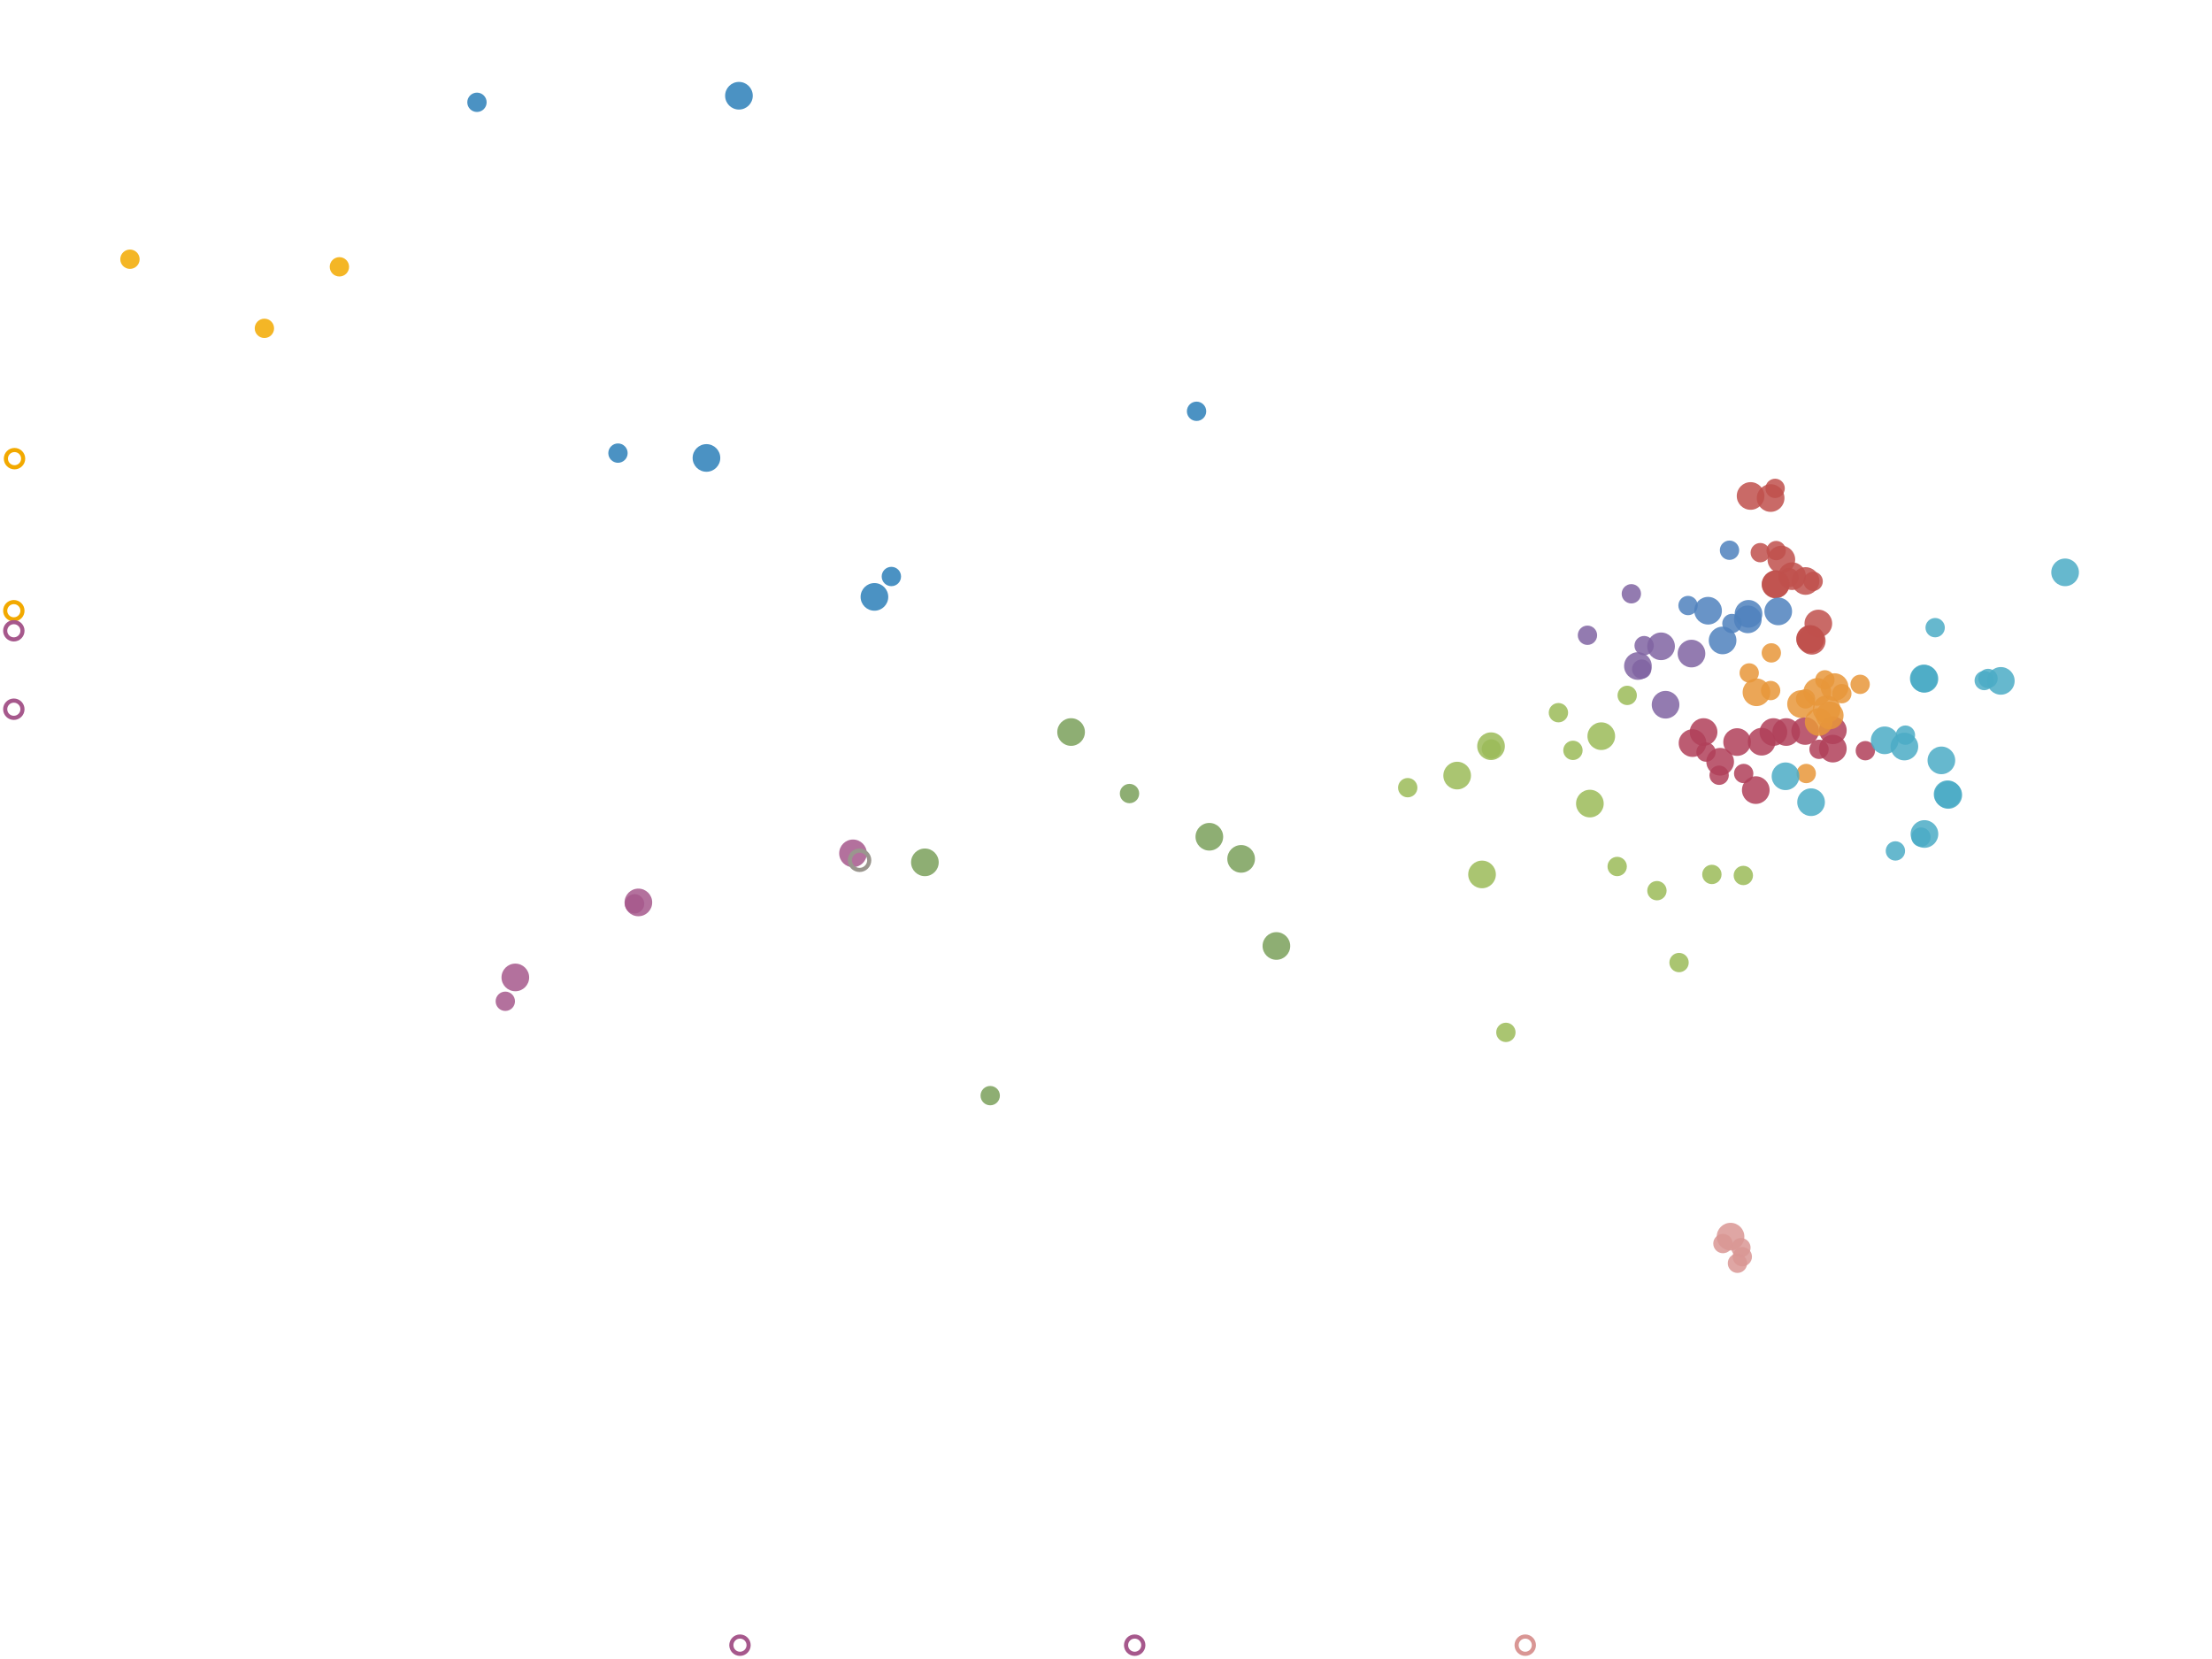
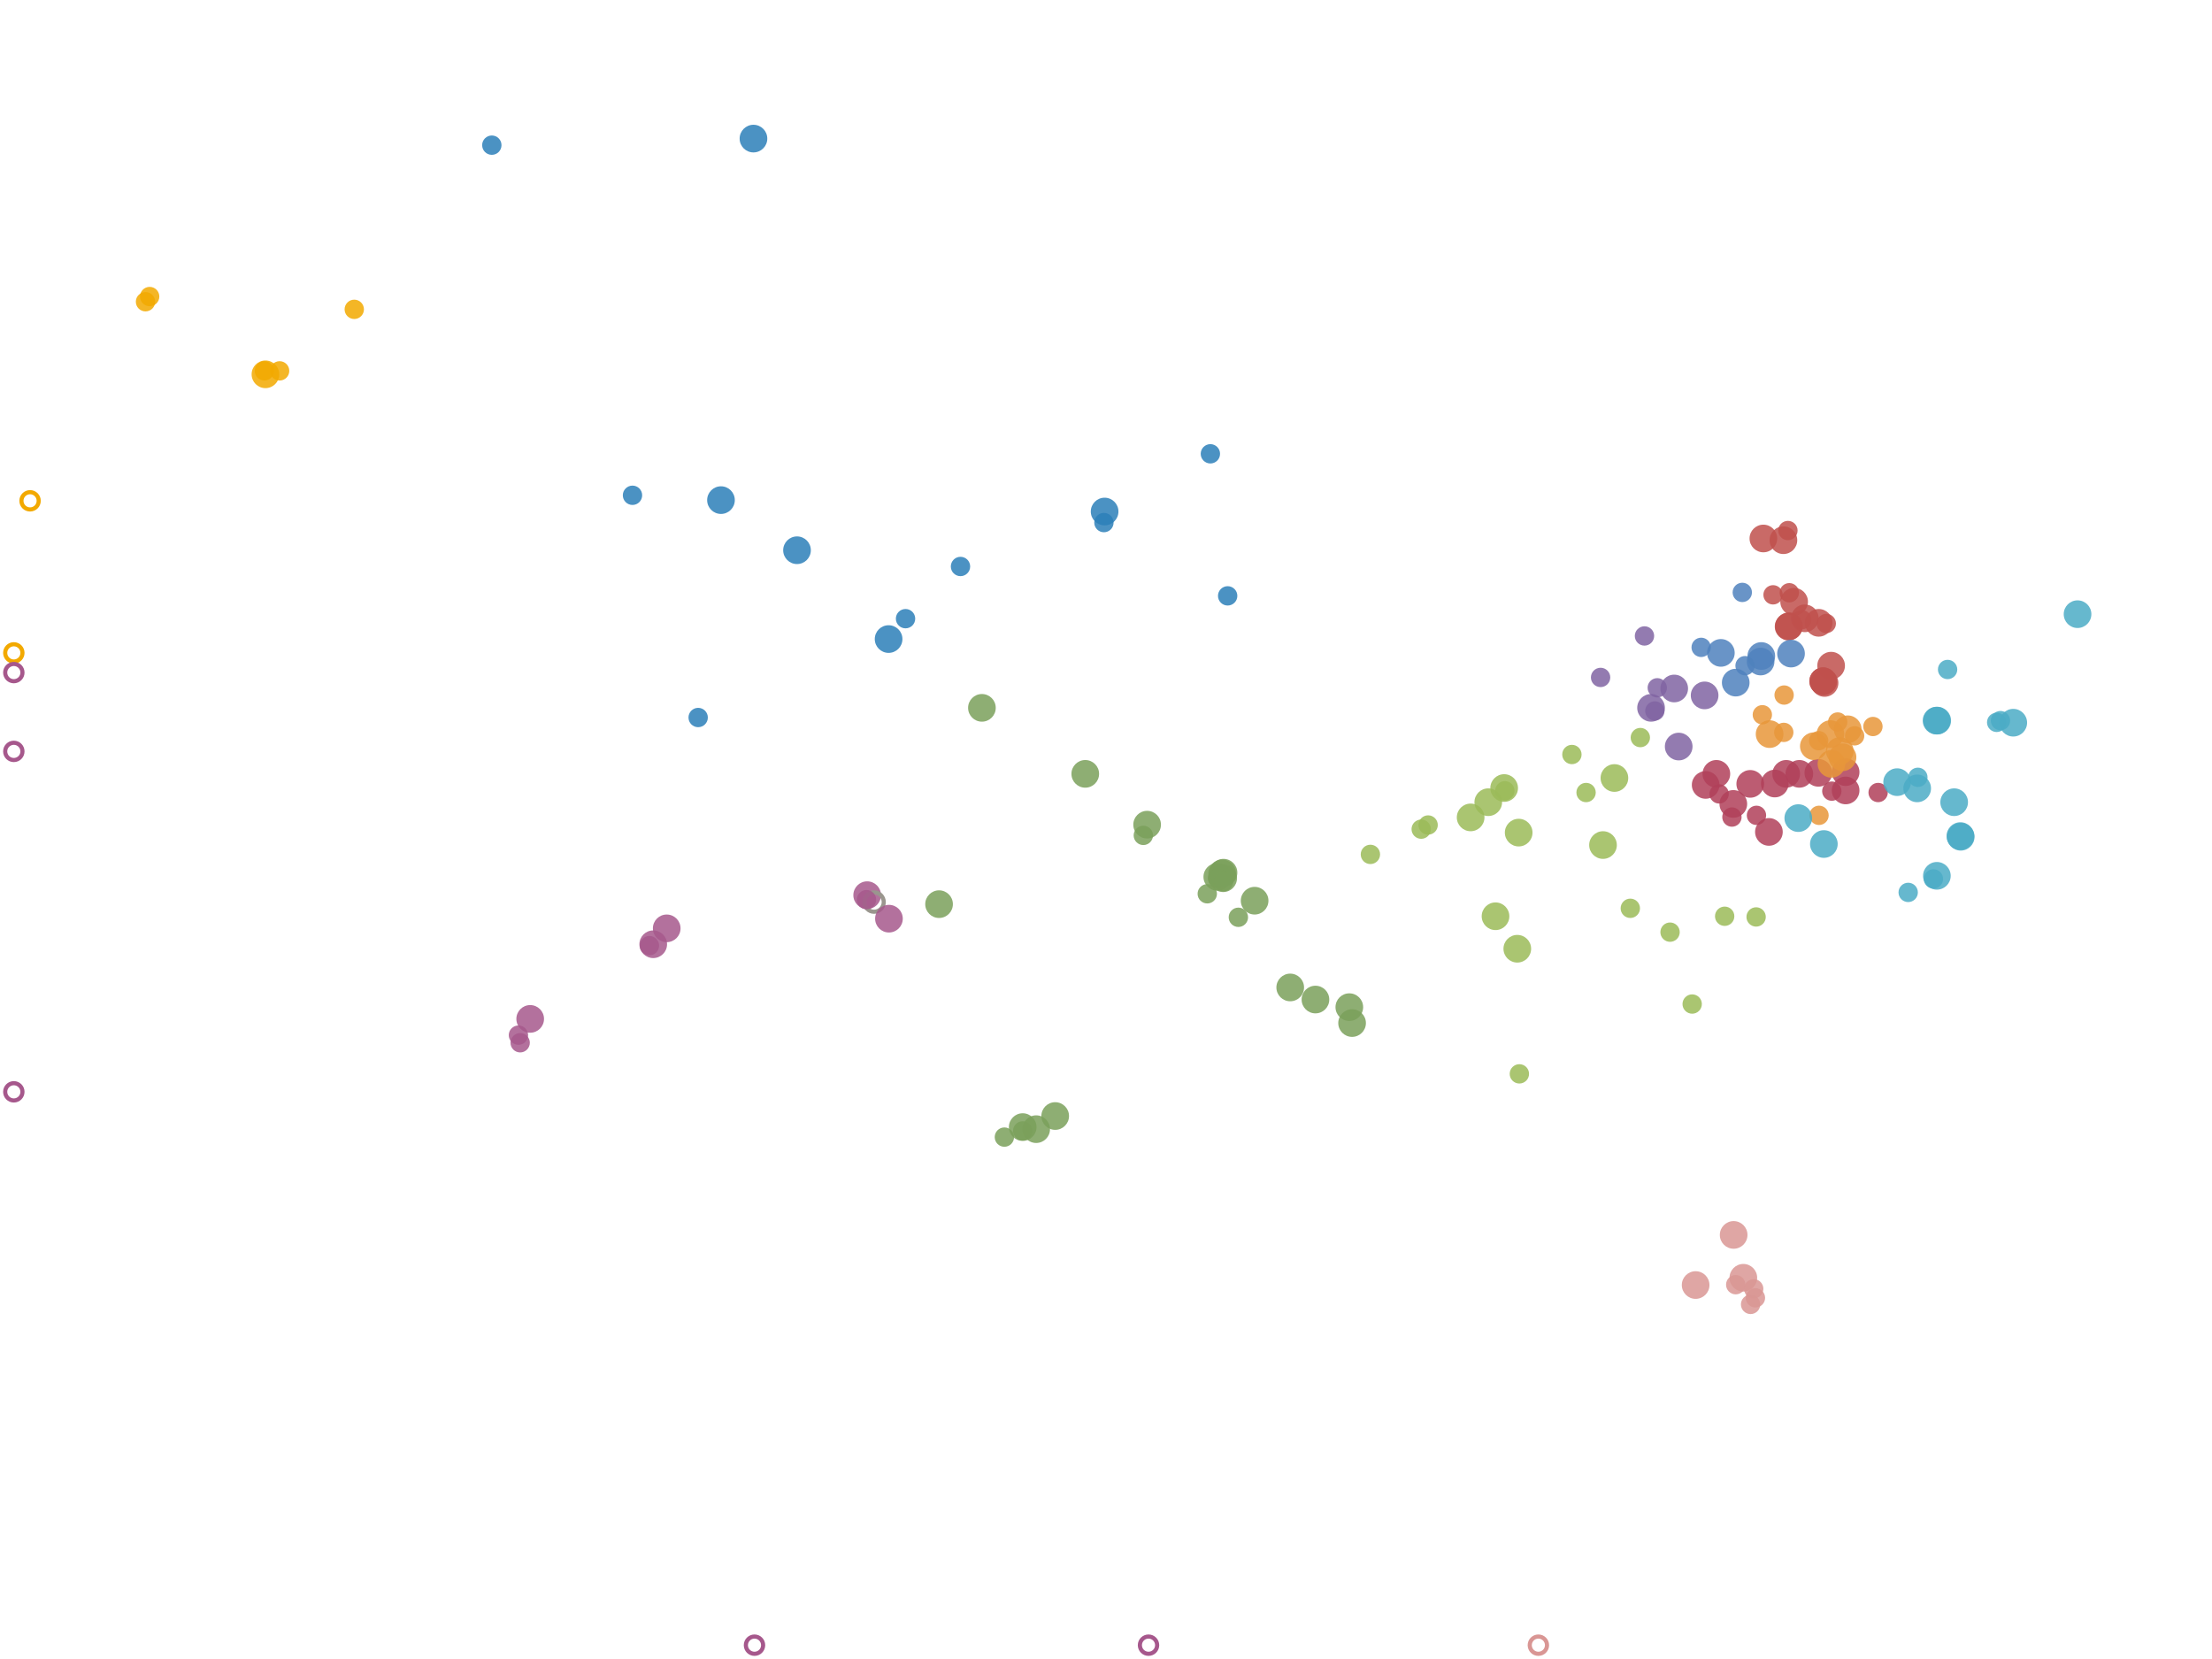
<svg xmlns="http://www.w3.org/2000/svg" viewBox="0 0 640 480" width="640" height="480" role="img" aria-labelledby="t d">
  <g>
-     <circle cx="489.7" cy="215" r="4" fill="#B0405A" fill-opacity=".85" />
-     <circle cx="509.7" cy="214.6" r="4" fill="#B0405A" fill-opacity=".85" />
-     <circle cx="508" cy="228.6" r="4" fill="#B0405A" fill-opacity=".85" />
-     <circle cx="502.6" cy="214.7" r="4" fill="#B0405A" fill-opacity=".85" />
-     <circle cx="492.9" cy="211.8" r="4" fill="#B0405A" fill-opacity=".85" />
-     <circle cx="493.6" cy="217.6" r="2.8" fill="#B0405A" fill-opacity=".85" />
-     <circle cx="497.7" cy="220.4" r="4" fill="#B0405A" fill-opacity=".85" />
-     <circle cx="497.4" cy="224.3" r="2.8" fill="#B0405A" fill-opacity=".85" />
-     <circle cx="504.5" cy="223.8" r="2.8" fill="#B0405A" fill-opacity=".85" />
-     <circle cx="530.3" cy="216.6" r="4" fill="#B0405A" fill-opacity=".85" />
-     <circle cx="522.3" cy="211.5" r="4" fill="#B0405A" fill-opacity=".85" />
-     <circle cx="516.8" cy="211.8" r="4" fill="#B0405A" fill-opacity=".85" />
-     <circle cx="513.1" cy="211.8" r="4" fill="#B0405A" fill-opacity=".85" />
-     <circle cx="526.3" cy="216.8" r="2.8" fill="#B0405A" fill-opacity=".85" />
-     <circle cx="530.3" cy="211.3" r="4" fill="#B0405A" fill-opacity=".85" />
-     <circle cx="539.7" cy="217.2" r="2.8" fill="#B0405A" fill-opacity=".85" />
-     <circle cx="508.2" cy="200.3" r="4" fill="#E8973A" fill-opacity=".85" />
-     <circle cx="526.2" cy="208.9" r="4" fill="#E8973A" fill-opacity=".85" />
-     <circle cx="525.8" cy="200.2" r="4" fill="#E8973A" fill-opacity=".85" />
-     <circle cx="522.4" cy="202.2" r="2.8" fill="#E8973A" fill-opacity=".85" />
-     <circle cx="532.9" cy="200.7" r="2.8" fill="#E8973A" fill-opacity=".85" />
-     <circle cx="522.6" cy="223.8" r="2.8" fill="#E8973A" fill-opacity=".85" />
-     <circle cx="528" cy="196.7" r="2.8" fill="#E8973A" fill-opacity=".85" />
-     <circle cx="481.9" cy="203.9" r="4" fill="#8064A2" fill-opacity=".85" />
-     <circle cx="473.9" cy="192.7" r="4" fill="#8064A2" fill-opacity=".85" />
-     <circle cx="472" cy="171.8" r="2.8" fill="#8064A2" fill-opacity=".85" />
-     <circle cx="475.7" cy="186.8" r="2.8" fill="#8064A2" fill-opacity=".85" />
-     <circle cx="459.3" cy="183.8" r="2.8" fill="#8064A2" fill-opacity=".85" />
-     <circle cx="494.2" cy="176.7" r="4" fill="#4F81BD" fill-opacity=".85" />
-     <circle cx="488.4" cy="175.2" r="2.8" fill="#4F81BD" fill-opacity=".85" />
-     <circle cx="500.4" cy="159.2" r="2.8" fill="#4F81BD" fill-opacity=".85" />
-     <circle cx="501.1" cy="180.4" r="2.8" fill="#4F81BD" fill-opacity=".85" />
-     <circle cx="522.4" cy="168.1" r="4" fill="#C0504D" fill-opacity=".85" />
-     <circle cx="517.6" cy="167.1" r="2.8" fill="#C0504D" fill-opacity=".85" />
-     <circle cx="509.3" cy="159.9" r="2.8" fill="#C0504D" fill-opacity=".85" />
-     <circle cx="545.3" cy="214.2" r="4" fill="#4BACC6" fill-opacity=".85" />
-     <circle cx="551" cy="216" r="4" fill="#4BACC6" fill-opacity=".85" />
-     <circle cx="551.3" cy="212.7" r="2.8" fill="#4BACC6" fill-opacity=".85" />
-     <circle cx="561.7" cy="220" r="4" fill="#4BACC6" fill-opacity=".85" />
-     <circle cx="524" cy="232.1" r="4" fill="#4BACC6" fill-opacity=".85" />
-     <circle cx="559.9" cy="181.6" r="2.8" fill="#4BACC6" fill-opacity=".85" />
-     <circle cx="574.1" cy="196.9" r="2.8" fill="#4BACC6" fill-opacity=".85" />
-     <circle cx="555.8" cy="242.2" r="2.8" fill="#4BACC6" fill-opacity=".85" />
-     <circle cx="460" cy="232.5" r="4" fill="#9BBB59" fill-opacity=".85" />
-     <circle cx="463.3" cy="213" r="4" fill="#9BBB59" fill-opacity=".85" />
-     <circle cx="467.9" cy="250.7" r="2.8" fill="#9BBB59" fill-opacity=".85" />
-     <circle cx="504.4" cy="253.3" r="2.8" fill="#9BBB59" fill-opacity=".85" />
-     <circle cx="470.8" cy="201.2" r="2.8" fill="#9BBB59" fill-opacity=".85" />
-     <circle cx="500.7" cy="357.8" r="4" fill="#D99694" fill-opacity=".85" />
-     <circle cx="441.3" cy="476" r="2.5" fill="none" stroke="#D99694" stroke-width="1.2" />
-     <circle cx="503.7" cy="361" r="2.8" fill="#D99694" fill-opacity=".85" />
-     <circle cx="498.5" cy="359.8" r="2.8" fill="#D99694" fill-opacity=".85" />
-     <circle cx="504.1" cy="363.6" r="2.8" fill="#D99694" fill-opacity=".85" />
-     <circle cx="213.8" cy="27.7" r="4" fill="#2C7FB8" fill-opacity=".85" />
-     <circle cx="204.4" cy="132.5" r="4" fill="#2C7FB8" fill-opacity=".85" />
-     <circle cx="178.8" cy="131.1" r="2.8" fill="#2C7FB8" fill-opacity=".85" />
-     <circle cx="4" cy="176.7" r="2.5" fill="none" stroke="#F2A900" stroke-width="1.2" />
-     <circle cx="76.5" cy="95" r="2.8" fill="#F2A900" fill-opacity=".85" />
-     <circle cx="349.9" cy="242.1" r="4" fill="#7BA05B" fill-opacity=".85" />
-     <circle cx="326.8" cy="229.6" r="2.8" fill="#7BA05B" fill-opacity=".85" />
-     <circle cx="246.8" cy="246.9" r="4" fill="#A6588C" fill-opacity=".85" />
-     <circle cx="328.3" cy="476" r="2.5" fill="none" stroke="#A6588C" stroke-width="1.2" />
-     <circle cx="214.1" cy="476" r="2.5" fill="none" stroke="#A6588C" stroke-width="1.2" />
-     <circle cx="146.2" cy="289.7" r="2.8" fill="#A6588C" fill-opacity=".85" />
-     <circle cx="4" cy="182.5" r="2.5" fill="none" stroke="#A6588C" stroke-width="1.2" />
-     <circle cx="98.2" cy="77.2" r="2.8" fill="#F2A900" fill-opacity=".85" />
-     <circle cx="4.2" cy="132.7" r="2.5" fill="none" stroke="#F2A900" stroke-width="1.2" />
-     <circle cx="37.6" cy="75" r="2.8" fill="#F2A900" fill-opacity=".85" />
-     <circle cx="346.2" cy="119" r="2.8" fill="#2C7FB8" fill-opacity=".85" />
-     <circle cx="257.9" cy="166.8" r="2.8" fill="#2C7FB8" fill-opacity=".85" />
-     <circle cx="138" cy="29.6" r="2.8" fill="#2C7FB8" fill-opacity=".85" />
-     <circle cx="495.3" cy="253" r="2.8" fill="#9BBB59" fill-opacity=".85" />
-     <circle cx="435.7" cy="298.7" r="2.8" fill="#9BBB59" fill-opacity=".85" />
-     <circle cx="479.4" cy="257.7" r="2.8" fill="#9BBB59" fill-opacity=".85" />
-     <circle cx="407.3" cy="227.9" r="2.8" fill="#9BBB59" fill-opacity=".85" />
-     <circle cx="518.5" cy="166.7" r="4" fill="#C0504D" fill-opacity=".85" />
-     <circle cx="505.9" cy="177.6" r="4" fill="#4F81BD" fill-opacity=".85" />
-     <circle cx="548.4" cy="246.2" r="2.8" fill="#4BACC6" fill-opacity=".85" />
-     <circle cx="556.6" cy="196.3" r="4" fill="#4BACC6" fill-opacity=".85" />
-     <circle cx="512.3" cy="199.8" r="2.8" fill="#E8973A" fill-opacity=".85" />
-     <circle cx="506.1" cy="194.7" r="2.8" fill="#E8973A" fill-opacity=".85" />
-     <circle cx="485.8" cy="278.5" r="2.8" fill="#9BBB59" fill-opacity=".85" />
-     <circle cx="513.6" cy="141.3" r="2.8" fill="#C0504D" fill-opacity=".85" />
-     <circle cx="455.1" cy="217.1" r="2.8" fill="#9BBB59" fill-opacity=".85" />
-     <circle cx="450.9" cy="206.2" r="2.8" fill="#9BBB59" fill-opacity=".85" />
-     <circle cx="359.1" cy="248.5" r="4" fill="#7BA05B" fill-opacity=".85" />
-     <circle cx="248.7" cy="248.9" r="2.8" fill="none" stroke="#9A968E" stroke-width="1.2" />
-     <circle cx="521.1" cy="203.7" r="4" fill="#E8973A" fill-opacity=".85" />
-     <circle cx="529.4" cy="207" r="4" fill="#E8973A" fill-opacity=".85" />
-     <circle cx="528.5" cy="205.2" r="4" fill="#E8973A" fill-opacity=".85" />
-     <circle cx="538.2" cy="198" r="2.8" fill="#E8973A" fill-opacity=".85" />
-     <circle cx="513.8" cy="169" r="4" fill="#C0504D" fill-opacity=".85" />
-     <circle cx="513.7" cy="169.1" r="4" fill="#C0504D" fill-opacity=".85" />
-     <circle cx="524.2" cy="185.4" r="4" fill="#C0504D" fill-opacity=".85" />
-     <circle cx="526.1" cy="180.4" r="4" fill="#C0504D" fill-opacity=".85" />
-     <circle cx="523.7" cy="184.9" r="4" fill="#C0504D" fill-opacity=".85" />
-     <circle cx="515.4" cy="161.9" r="4" fill="#C0504D" fill-opacity=".85" />
-     <circle cx="513.9" cy="159.3" r="2.8" fill="#C0504D" fill-opacity=".85" />
-     <circle cx="514.5" cy="176.9" r="4" fill="#4F81BD" fill-opacity=".85" />
-     <circle cx="489.4" cy="189.1" r="4" fill="#8064A2" fill-opacity=".85" />
-     <circle cx="475" cy="193.6" r="2.8" fill="#8064A2" fill-opacity=".85" />
-     <circle cx="556.8" cy="241.3" r="4" fill="#4BACC6" fill-opacity=".85" />
-     <circle cx="563.7" cy="230" r="4" fill="#4BACC6" fill-opacity=".85" />
-     <circle cx="563.5" cy="229.8" r="4" fill="#4BACC6" fill-opacity=".85" />
-     <circle cx="516.6" cy="224.6" r="4" fill="#4BACC6" fill-opacity=".85" />
-     <circle cx="431.4" cy="215.9" r="4" fill="#9BBB59" fill-opacity=".85" />
-     <circle cx="502.7" cy="365.5" r="2.8" fill="#D99694" fill-opacity=".85" />
-     <circle cx="267.6" cy="249.5" r="4" fill="#7BA05B" fill-opacity=".85" />
-     <circle cx="505.7" cy="179.2" r="4" fill="#4F81BD" fill-opacity=".85" />
-     <circle cx="498.4" cy="185.3" r="4" fill="#4F81BD" fill-opacity=".85" />
-     <circle cx="530.8" cy="198.8" r="4" fill="#E8973A" fill-opacity=".85" />
-     <circle cx="512.5" cy="188.9" r="2.8" fill="#E8973A" fill-opacity=".85" />
-     <circle cx="506.5" cy="143.5" r="4" fill="#C0504D" fill-opacity=".85" />
-     <circle cx="523.8" cy="184.9" r="4" fill="#C0504D" fill-opacity=".85" />
-     <circle cx="512.3" cy="144.1" r="4" fill="#C0504D" fill-opacity=".85" />
-     <circle cx="524.6" cy="168.2" r="2.8" fill="#C0504D" fill-opacity=".85" />
-     <circle cx="597.5" cy="165.6" r="4" fill="#4BACC6" fill-opacity=".85" />
-     <circle cx="556.8" cy="196.4" r="4" fill="#4BACC6" fill-opacity=".85" />
-     <circle cx="578.9" cy="197" r="4" fill="#4BACC6" fill-opacity=".85" />
-     <circle cx="575.2" cy="196.3" r="2.8" fill="#4BACC6" fill-opacity=".85" />
-     <circle cx="480.6" cy="187" r="4" fill="#8064A2" fill-opacity=".85" />
-     <circle cx="184.7" cy="261.1" r="4" fill="#A6588C" fill-opacity=".85" />
-     <circle cx="421.6" cy="224.4" r="4" fill="#9BBB59" fill-opacity=".85" />
-     <circle cx="428.8" cy="253" r="4" fill="#9BBB59" fill-opacity=".85" />
-     <circle cx="431.5" cy="216.7" r="2.8" fill="#9BBB59" fill-opacity=".85" />
-     <circle cx="253" cy="172.7" r="4" fill="#2C7FB8" fill-opacity=".85" />
-     <circle cx="309.9" cy="211.8" r="4" fill="#7BA05B" fill-opacity=".85" />
-     <circle cx="369.3" cy="273.7" r="4" fill="#7BA05B" fill-opacity=".85" />
-     <circle cx="286.5" cy="317" r="2.8" fill="#7BA05B" fill-opacity=".85" />
-     <circle cx="183.6" cy="261.5" r="2.8" fill="#A6588C" fill-opacity=".85" />
-     <circle cx="149.1" cy="282.8" r="4" fill="#A6588C" fill-opacity=".85" />
-     <circle cx="4" cy="205.2" r="2.5" fill="none" stroke="#A6588C" stroke-width="1.2" />
+     <circle cx="493.5" cy="227.1" r="4" fill="#B0405A" fill-opacity=".85" />
+     <circle cx="513.5" cy="226.7" r="4" fill="#B0405A" fill-opacity=".85" />
+     <circle cx="511.8" cy="240.7" r="4" fill="#B0405A" fill-opacity=".85" />
+     <circle cx="506.4" cy="226.8" r="4" fill="#B0405A" fill-opacity=".85" />
+     <circle cx="496.6" cy="223.9" r="4" fill="#B0405A" fill-opacity=".85" />
+     <circle cx="497.4" cy="229.7" r="2.8" fill="#B0405A" fill-opacity=".85" />
+     <circle cx="501.5" cy="232.6" r="4" fill="#B0405A" fill-opacity=".85" />
+     <circle cx="501.1" cy="236.4" r="2.8" fill="#B0405A" fill-opacity=".85" />
+     <circle cx="508.2" cy="235.9" r="2.8" fill="#B0405A" fill-opacity=".85" />
+     <circle cx="534" cy="228.7" r="4" fill="#B0405A" fill-opacity=".85" />
+     <circle cx="526.1" cy="223.6" r="4" fill="#B0405A" fill-opacity=".85" />
+     <circle cx="520.6" cy="223.9" r="4" fill="#B0405A" fill-opacity=".85" />
+     <circle cx="516.8" cy="223.9" r="4" fill="#B0405A" fill-opacity=".85" />
+     <circle cx="530" cy="228.9" r="2.8" fill="#B0405A" fill-opacity=".85" />
+     <circle cx="534" cy="223.4" r="4" fill="#B0405A" fill-opacity=".85" />
+     <circle cx="543.4" cy="229.3" r="2.8" fill="#B0405A" fill-opacity=".85" />
+     <circle cx="512" cy="212.4" r="4" fill="#E8973A" fill-opacity=".85" />
+     <circle cx="529.9" cy="221" r="4" fill="#E8973A" fill-opacity=".85" />
+     <circle cx="529.6" cy="212.4" r="4" fill="#E8973A" fill-opacity=".85" />
+     <circle cx="526.2" cy="214.3" r="2.8" fill="#E8973A" fill-opacity=".85" />
+     <circle cx="536.6" cy="212.9" r="2.8" fill="#E8973A" fill-opacity=".85" />
+     <circle cx="526.3" cy="235.9" r="2.8" fill="#E8973A" fill-opacity=".85" />
+     <circle cx="531.7" cy="208.9" r="2.8" fill="#E8973A" fill-opacity=".85" />
+     <circle cx="485.7" cy="216" r="4" fill="#8064A2" fill-opacity=".85" />
+     <circle cx="477.7" cy="204.8" r="4" fill="#8064A2" fill-opacity=".85" />
+     <circle cx="475.8" cy="184" r="2.8" fill="#8064A2" fill-opacity=".85" />
+     <circle cx="479.5" cy="199" r="2.8" fill="#8064A2" fill-opacity=".85" />
+     <circle cx="463.1" cy="196" r="2.8" fill="#8064A2" fill-opacity=".85" />
+     <circle cx="497.9" cy="188.9" r="4" fill="#4F81BD" fill-opacity=".85" />
+     <circle cx="492.2" cy="187.3" r="2.8" fill="#4F81BD" fill-opacity=".85" />
+     <circle cx="504.1" cy="171.4" r="2.8" fill="#4F81BD" fill-opacity=".85" />
+     <circle cx="504.9" cy="192.6" r="2.8" fill="#4F81BD" fill-opacity=".85" />
+     <circle cx="526.2" cy="180.2" r="4" fill="#C0504D" fill-opacity=".85" />
+     <circle cx="521.3" cy="179.3" r="2.8" fill="#C0504D" fill-opacity=".85" />
+     <circle cx="513" cy="172.1" r="2.8" fill="#C0504D" fill-opacity=".85" />
+     <circle cx="548.9" cy="226.3" r="4" fill="#4BACC6" fill-opacity=".85" />
+     <circle cx="554.7" cy="228.1" r="4" fill="#4BACC6" fill-opacity=".85" />
+     <circle cx="554.9" cy="224.9" r="2.8" fill="#4BACC6" fill-opacity=".85" />
+     <circle cx="565.4" cy="232.1" r="4" fill="#4BACC6" fill-opacity=".85" />
+     <circle cx="527.7" cy="244.2" r="4" fill="#4BACC6" fill-opacity=".85" />
+     <circle cx="563.5" cy="193.7" r="2.8" fill="#4BACC6" fill-opacity=".85" />
+     <circle cx="577.7" cy="209" r="2.8" fill="#4BACC6" fill-opacity=".85" />
+     <circle cx="559.4" cy="254.3" r="2.8" fill="#4BACC6" fill-opacity=".85" />
+     <circle cx="463.8" cy="244.5" r="4" fill="#9BBB59" fill-opacity=".85" />
+     <circle cx="467.1" cy="225.1" r="4" fill="#9BBB59" fill-opacity=".85" />
+     <circle cx="471.7" cy="262.8" r="2.8" fill="#9BBB59" fill-opacity=".85" />
+     <circle cx="508.1" cy="265.3" r="2.8" fill="#9BBB59" fill-opacity=".85" />
+     <circle cx="474.6" cy="213.4" r="2.8" fill="#9BBB59" fill-opacity=".85" />
+     <circle cx="504.4" cy="369.7" r="4" fill="#D99694" fill-opacity=".85" />
+     <circle cx="445.1" cy="476" r="2.5" fill="none" stroke="#D99694" stroke-width="1.2" />
+     <circle cx="507.4" cy="372.9" r="2.8" fill="#D99694" fill-opacity=".85" />
+     <circle cx="502.2" cy="371.7" r="2.8" fill="#D99694" fill-opacity=".85" />
+     <circle cx="507.9" cy="375.5" r="2.8" fill="#D99694" fill-opacity=".85" />
+     <circle cx="218" cy="40.1" r="4" fill="#2C7FB8" fill-opacity=".85" />
+     <circle cx="208.6" cy="144.7" r="4" fill="#2C7FB8" fill-opacity=".85" />
+     <circle cx="183" cy="143.3" r="2.8" fill="#2C7FB8" fill-opacity=".85" />
+     <circle cx="4" cy="188.9" r="2.5" fill="none" stroke="#F2A900" stroke-width="1.2" />
+     <circle cx="80.9" cy="107.3" r="2.8" fill="#F2A900" fill-opacity=".85" />
+     <circle cx="353.9" cy="254.1" r="4" fill="#7BA05B" fill-opacity=".85" />
+     <circle cx="330.8" cy="241.7" r="2.8" fill="#7BA05B" fill-opacity=".85" />
+     <circle cx="250.9" cy="259" r="4" fill="#A6588C" fill-opacity=".85" />
+     <circle cx="332.3" cy="476" r="2.5" fill="none" stroke="#A6588C" stroke-width="1.2" />
+     <circle cx="218.3" cy="476" r="2.5" fill="none" stroke="#A6588C" stroke-width="1.2" />
+     <circle cx="150.5" cy="301.7" r="2.8" fill="#A6588C" fill-opacity=".85" />
+     <circle cx="4" cy="194.6" r="2.5" fill="none" stroke="#A6588C" stroke-width="1.2" />
+     <circle cx="102.5" cy="89.5" r="2.8" fill="#F2A900" fill-opacity=".85" />
+     <circle cx="8.7" cy="144.9" r="2.5" fill="none" stroke="#F2A900" stroke-width="1.2" />
+     <circle cx="42.1" cy="87.3" r="2.8" fill="#F2A900" fill-opacity=".85" />
+     <circle cx="350.2" cy="131.3" r="2.8" fill="#2C7FB8" fill-opacity=".85" />
+     <circle cx="262" cy="179" r="2.8" fill="#2C7FB8" fill-opacity=".85" />
+     <circle cx="142.3" cy="42" r="2.8" fill="#2C7FB8" fill-opacity=".85" />
+     <circle cx="499" cy="265.1" r="2.8" fill="#9BBB59" fill-opacity=".85" />
+     <circle cx="439.6" cy="310.7" r="2.8" fill="#9BBB59" fill-opacity=".85" />
+     <circle cx="483.2" cy="269.7" r="2.8" fill="#9BBB59" fill-opacity=".85" />
+     <circle cx="411.2" cy="239.9" r="2.8" fill="#9BBB59" fill-opacity=".85" />
+     <circle cx="522.2" cy="178.9" r="4" fill="#C0504D" fill-opacity=".85" />
+     <circle cx="509.6" cy="189.8" r="4" fill="#4F81BD" fill-opacity=".85" />
+     <circle cx="552.1" cy="258.2" r="2.8" fill="#4BACC6" fill-opacity=".85" />
+     <circle cx="560.3" cy="208.5" r="4" fill="#4BACC6" fill-opacity=".85" />
+     <circle cx="516.1" cy="211.9" r="2.8" fill="#E8973A" fill-opacity=".85" />
+     <circle cx="509.9" cy="206.8" r="2.8" fill="#E8973A" fill-opacity=".85" />
+     <circle cx="489.6" cy="290.5" r="2.8" fill="#9BBB59" fill-opacity=".85" />
+     <circle cx="396.5" cy="247.2" r="2.8" fill="#9BBB59" fill-opacity=".85" />
+     <circle cx="352.2" cy="253.7" r="4" fill="#7BA05B" fill-opacity=".85" />
+     <circle cx="352.3" cy="254.2" r="2.8" fill="#7BA05B" fill-opacity=".85" />
+     <circle cx="299.8" cy="326.7" r="4" fill="#7BA05B" fill-opacity=".85" />
+     <circle cx="517.3" cy="153.5" r="2.8" fill="#C0504D" fill-opacity=".85" />
+     <circle cx="458.9" cy="229.3" r="2.8" fill="#9BBB59" fill-opacity=".85" />
+     <circle cx="501.6" cy="357.3" r="4" fill="#D99694" fill-opacity=".85" />
+     <circle cx="454.8" cy="218.3" r="2.8" fill="#9BBB59" fill-opacity=".85" />
+     <circle cx="353.6" cy="252.7" r="4" fill="#7BA05B" fill-opacity=".85" />
+     <circle cx="354" cy="252.5" r="4" fill="#7BA05B" fill-opacity=".85" />
+     <circle cx="352.3" cy="254" r="2.8" fill="#7BA05B" fill-opacity=".85" />
+     <circle cx="390.4" cy="291.4" r="4" fill="#7BA05B" fill-opacity=".85" />
+     <circle cx="295.9" cy="327.2" r="2.8" fill="#7BA05B" fill-opacity=".85" />
+     <circle cx="363" cy="260.6" r="4" fill="#7BA05B" fill-opacity=".85" />
+     <circle cx="380.6" cy="289.2" r="4" fill="#7BA05B" fill-opacity=".85" />
+     <circle cx="252.9" cy="261" r="2.8" fill="none" stroke="#9A968E" stroke-width="1.2" />
+     <circle cx="230.6" cy="159.2" r="4" fill="#2C7FB8" fill-opacity=".85" />
+     <circle cx="354" cy="255.1" r="2.8" fill="#7BA05B" fill-opacity=".85" />
+     <circle cx="524.8" cy="215.9" r="4" fill="#E8973A" fill-opacity=".85" />
+     <circle cx="533.1" cy="219.1" r="4" fill="#E8973A" fill-opacity=".85" />
+     <circle cx="532.3" cy="217.3" r="4" fill="#E8973A" fill-opacity=".85" />
+     <circle cx="541.9" cy="210.2" r="2.8" fill="#E8973A" fill-opacity=".85" />
+     <circle cx="517.6" cy="181.2" r="4" fill="#C0504D" fill-opacity=".85" />
+     <circle cx="517.5" cy="181.3" r="4" fill="#C0504D" fill-opacity=".85" />
+     <circle cx="527.9" cy="197.6" r="4" fill="#C0504D" fill-opacity=".85" />
+     <circle cx="529.8" cy="192.6" r="4" fill="#C0504D" fill-opacity=".85" />
+     <circle cx="527.5" cy="197.1" r="4" fill="#C0504D" fill-opacity=".85" />
+     <circle cx="519.1" cy="174.1" r="4" fill="#C0504D" fill-opacity=".85" />
+     <circle cx="517.7" cy="171.5" r="2.8" fill="#C0504D" fill-opacity=".85" />
+     <circle cx="518.2" cy="189.1" r="4" fill="#4F81BD" fill-opacity=".85" />
+     <circle cx="493.2" cy="201.2" r="4" fill="#8064A2" fill-opacity=".85" />
+     <circle cx="478.8" cy="205.7" r="2.8" fill="#8064A2" fill-opacity=".85" />
+     <circle cx="560.4" cy="253.4" r="4" fill="#4BACC6" fill-opacity=".85" />
+     <circle cx="567.3" cy="242.1" r="4" fill="#4BACC6" fill-opacity=".85" />
+     <circle cx="567.2" cy="241.9" r="4" fill="#4BACC6" fill-opacity=".85" />
+     <circle cx="520.3" cy="236.7" r="4" fill="#4BACC6" fill-opacity=".85" />
+     <circle cx="435.2" cy="228" r="4" fill="#9BBB59" fill-opacity=".85" />
+     <circle cx="490.6" cy="371.8" r="4" fill="#D99694" fill-opacity=".85" />
+     <circle cx="506.5" cy="377.4" r="2.8" fill="#D99694" fill-opacity=".85" />
+     <circle cx="76.8" cy="108.3" r="4" fill="#F2A900" fill-opacity=".85" />
+     <circle cx="271.7" cy="261.6" r="4" fill="#7BA05B" fill-opacity=".85" />
+     <circle cx="509.4" cy="191.4" r="4" fill="#4F81BD" fill-opacity=".85" />
+     <circle cx="502.2" cy="197.5" r="4" fill="#4F81BD" fill-opacity=".85" />
+     <circle cx="534.6" cy="211" r="4" fill="#E8973A" fill-opacity=".85" />
+     <circle cx="516.2" cy="201.1" r="2.8" fill="#E8973A" fill-opacity=".85" />
+     <circle cx="510.2" cy="155.8" r="4" fill="#C0504D" fill-opacity=".85" />
+     <circle cx="527.5" cy="197.1" r="4" fill="#C0504D" fill-opacity=".85" />
+     <circle cx="516" cy="156.3" r="4" fill="#C0504D" fill-opacity=".85" />
+     <circle cx="528.4" cy="180.4" r="2.8" fill="#C0504D" fill-opacity=".85" />
+     <circle cx="601.1" cy="177.7" r="4" fill="#4BACC6" fill-opacity=".85" />
+     <circle cx="560.5" cy="208.5" r="4" fill="#4BACC6" fill-opacity=".85" />
+     <circle cx="582.5" cy="209.1" r="4" fill="#4BACC6" fill-opacity=".85" />
+     <circle cx="578.8" cy="208.5" r="2.8" fill="#4BACC6" fill-opacity=".85" />
+     <circle cx="484.4" cy="199.2" r="4" fill="#8064A2" fill-opacity=".85" />
+     <circle cx="439" cy="274.5" r="4" fill="#9BBB59" fill-opacity=".85" />
+     <circle cx="391.2" cy="296" r="4" fill="#7BA05B" fill-opacity=".85" />
+     <circle cx="305.3" cy="322.9" r="4" fill="#7BA05B" fill-opacity=".85" />
+     <circle cx="349.3" cy="258.6" r="2.8" fill="#7BA05B" fill-opacity=".85" />
+     <circle cx="192.9" cy="268.6" r="4" fill="#A6588C" fill-opacity=".85" />
+     <circle cx="189" cy="273.2" r="4" fill="#A6588C" fill-opacity=".85" />
+     <circle cx="425.5" cy="236.5" r="4" fill="#9BBB59" fill-opacity=".85" />
+     <circle cx="439.4" cy="240.9" r="4" fill="#9BBB59" fill-opacity=".85" />
+     <circle cx="432.7" cy="265.1" r="4" fill="#9BBB59" fill-opacity=".85" />
+     <circle cx="430.6" cy="232.1" r="4" fill="#9BBB59" fill-opacity=".85" />
+     <circle cx="435.4" cy="228.8" r="2.8" fill="#9BBB59" fill-opacity=".85" />
+     <circle cx="413.2" cy="238.7" r="2.8" fill="#9BBB59" fill-opacity=".85" />
+     <circle cx="257.1" cy="184.9" r="4" fill="#2C7FB8" fill-opacity=".85" />
+     <circle cx="319.6" cy="148" r="4" fill="#2C7FB8" fill-opacity=".85" />
+     <circle cx="202" cy="207.6" r="2.8" fill="#2C7FB8" fill-opacity=".85" />
+     <circle cx="355.2" cy="172.4" r="2.8" fill="#2C7FB8" fill-opacity=".85" />
+     <circle cx="277.9" cy="163.9" r="2.8" fill="#2C7FB8" fill-opacity=".85" />
+     <circle cx="319.4" cy="151.2" r="2.8" fill="#2C7FB8" fill-opacity=".85" />
+     <circle cx="76.5" cy="107.3" r="2.8" fill="#F2A900" fill-opacity=".85" />
+     <circle cx="43.3" cy="85.8" r="2.8" fill="#F2A900" fill-opacity=".85" />
+     <circle cx="314" cy="223.9" r="4" fill="#7BA05B" fill-opacity=".85" />
+     <circle cx="331.9" cy="238.6" r="4" fill="#7BA05B" fill-opacity=".85" />
+     <circle cx="284.1" cy="204.8" r="4" fill="#7BA05B" fill-opacity=".85" />
+     <circle cx="295.9" cy="326.1" r="4" fill="#7BA05B" fill-opacity=".85" />
+     <circle cx="373.3" cy="285.7" r="4" fill="#7BA05B" fill-opacity=".85" />
+     <circle cx="290.6" cy="329" r="2.8" fill="#7BA05B" fill-opacity=".85" />
+     <circle cx="358.3" cy="265.4" r="2.8" fill="#7BA05B" fill-opacity=".85" />
+     <circle cx="257.2" cy="265.8" r="4" fill="#A6588C" fill-opacity=".85" />
+     <circle cx="4" cy="315.9" r="2.5" fill="none" stroke="#A6588C" stroke-width="1.2" />
+     <circle cx="187.9" cy="273.6" r="2.8" fill="#A6588C" fill-opacity=".85" />
+     <circle cx="250.7" cy="260.3" r="2.8" fill="#A6588C" fill-opacity=".85" />
+     <circle cx="150" cy="299.5" r="2.8" fill="#A6588C" fill-opacity=".85" />
+     <circle cx="153.4" cy="294.8" r="4" fill="#A6588C" fill-opacity=".85" />
+     <circle cx="4" cy="217.4" r="2.5" fill="none" stroke="#A6588C" stroke-width="1.2" />
  </g>
</svg>
